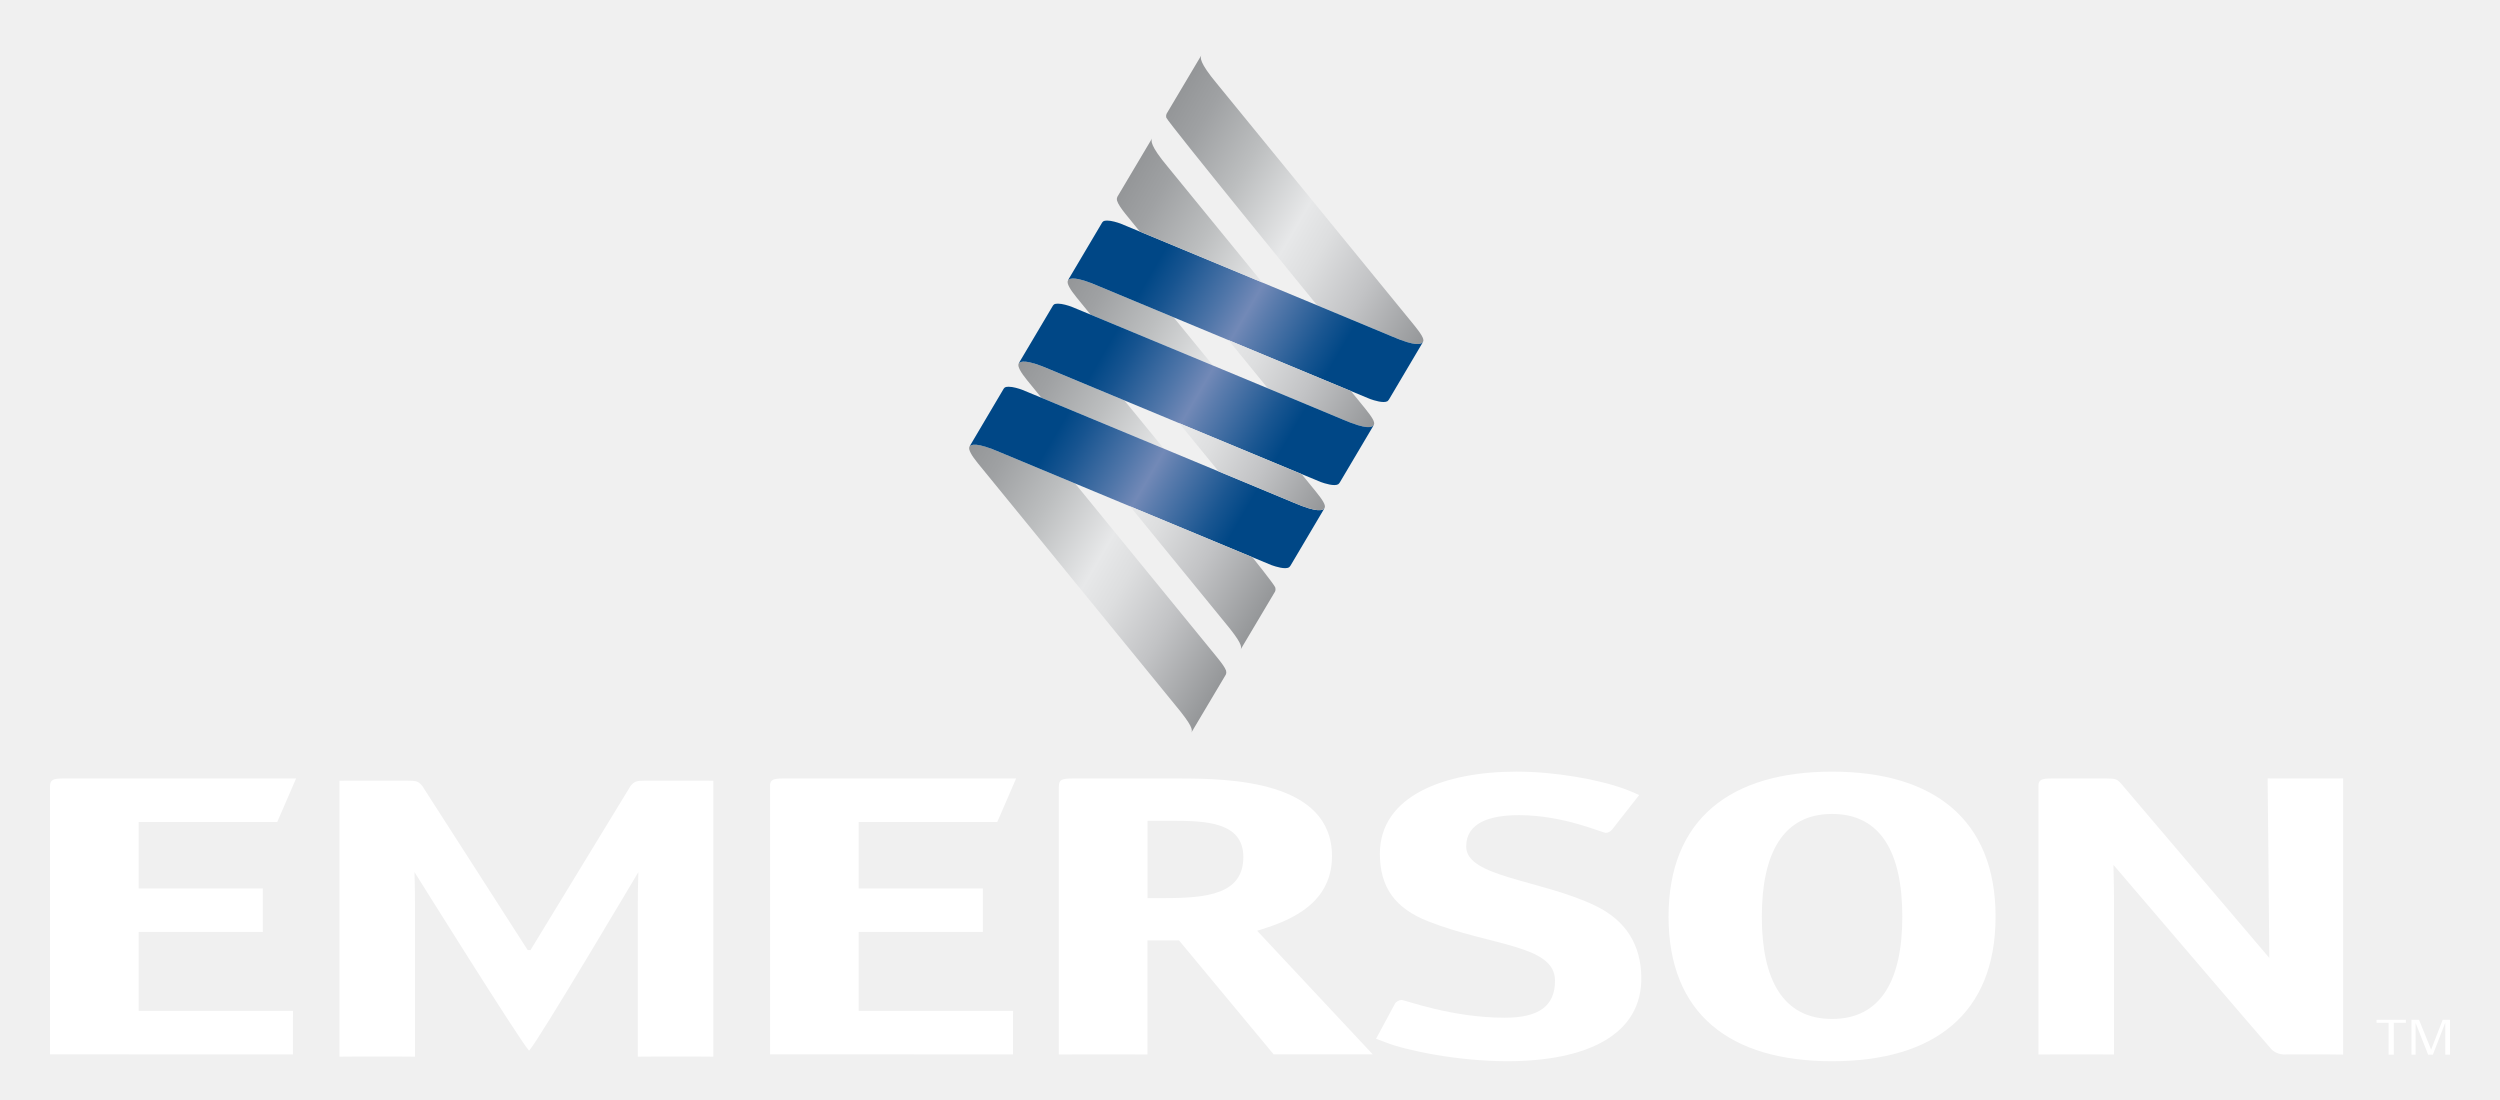
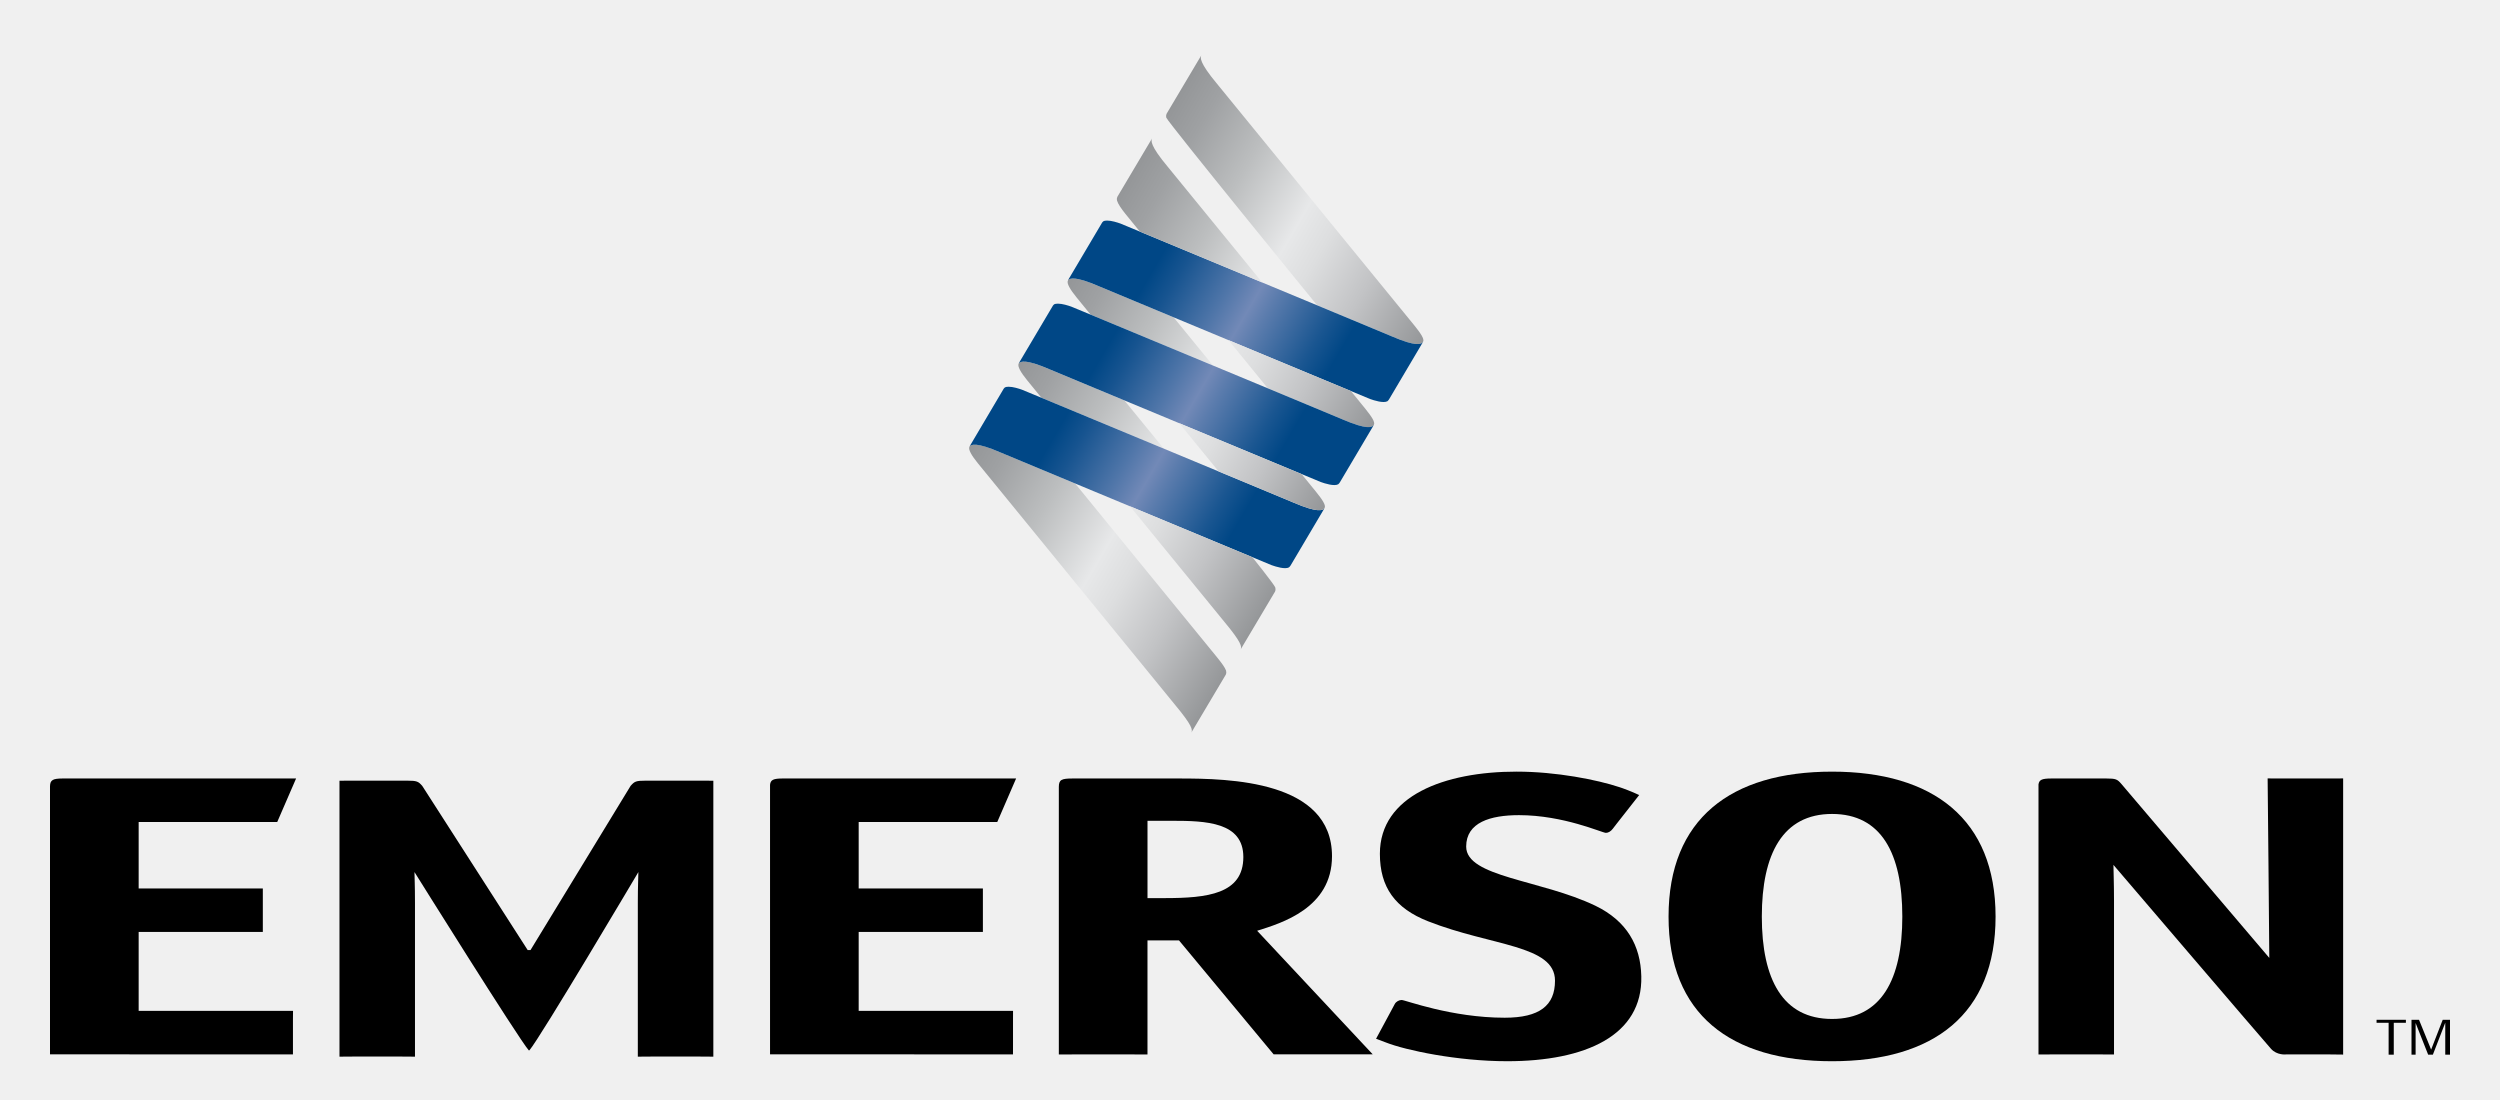
<svg xmlns="http://www.w3.org/2000/svg" xmlns:xlink="http://www.w3.org/1999/xlink" version="1.1" id="Layer_1" x="0px" y="0px" width="250px" height="110px" viewBox="0 0 250 110" enable-background="new 0 0 250 110" xml:space="preserve">
  <g>
-     <g>
-       <path fill="#FFFFFF" d="M114.75,89.811v-7.732h2.426c3.417,0,7.158,0.121,7.158,3.625c0,3.705-3.609,4.107-7.875,4.107H114.75     M114.75,94.041h3.151l9.461,11.393h9.91l-11.558-12.357c2.43-0.768,7.486-2.258,7.486-7.455c0-7.57-10.244-7.773-15.3-7.773    h-10.635c-1.118,0-1.382,0.121-1.382,0.85v26.75c0,0,0.264-0.006,1.382-0.006h6.106l1.377,0.006V94.041z" />
-       <path fill="#FFFFFF" d="M183.205,101.895c-4.924,0-7.023-3.949-7.023-10.232c0-6.281,2.1-10.268,7.023-10.268    c4.925,0,7.027,3.945,7.027,10.268C190.232,97.945,188.13,101.895,183.205,101.895 M199.557,91.662    c0-9.746-6.239-14.498-16.352-14.498s-16.35,4.713-16.35,14.498c0,9.75,6.17,14.461,16.35,14.461    C193.383,106.123,199.557,101.412,199.557,91.662" />
-       <path fill="#FFFFFF" d="M85.868,93.195h12.421v-4.35H85.868v-6.645h13.858l1.885-4.352H78.383H78.27    c-0.912,0.006-1.212,0.119-1.266,0.633v26.951l24.295,0.008l0.002-0.848v-2.656l0.004-0.85H85.868V93.195" />
-       <path fill="#FFFFFF" d="M232.939,77.848h-4.796l-1.38-0.006c0,0,0.167,16.664,0.167,17.949l-14.81-17.418    c-0.392-0.443-0.524-0.525-1.509-0.525h-5.385l-0.153,0.002c-0.857,0.006-1.16,0.119-1.224,0.594v27.004    c0,0,0.262-0.006,1.377-0.006h4.795c1.115,0,1.38,0.006,1.38,0.006V90.094c0-1.854-0.057-3.078-0.057-3.605    c0,0,15.139,17.711,15.751,18.385c0.605,0.68,1.509,0.568,1.509,0.568h4.334l1.376,0.016V77.842L232.939,77.848" />
-       <path fill="#FFFFFF" d="M13.866,93.195h12.417v-4.35H13.866v-6.645h13.857l1.886-4.352H6.378H6.275    C5.287,77.855,5.018,77.988,5,78.627v26.807l24.295,0.008v-0.848v-2.656l0.008-0.85H13.866V93.195" />
-       <path fill="#FFFFFF" d="M52.769,95.008L42.223,78.586c-0.393-0.441-0.524-0.52-1.509-0.52h-5.386l-1.38,0.006v27.594    c0,0,0.264-0.01,1.38-0.01h4.796c1.114,0,1.374,0.01,1.374,0.01V90.311c0-1.854-0.05-2.58-0.05-3.105    c0,0,10.403,16.66,11.432,17.832l0.056-0.002c1.039-1.176,10.902-17.83,10.902-17.83c0,0.525-0.056,1.252-0.056,3.105v15.355    c0,0,0.264-0.01,1.378-0.01h4.792c1.12,0,1.382,0.01,1.382,0.01V78.072l-1.382-0.006h-5.382c-0.987,0-1.116,0.078-1.509,0.52    L53.05,95.008H52.769" />
-       <path fill="#FFFFFF" d="M159.53,90.57c-5.466-2.617-12.912-2.854-12.912-5.912c0-2.418,2.422-3.143,5.28-3.143    c4.47,0,8.32,1.771,8.692,1.771c0.248,0,0.497-0.16,0.684-0.404l0.42-0.545l2.224-2.832c0-0.002,0.002-0.002,0.002-0.002    s-0.01-0.004-0.063-0.025c-0.139-0.066-0.523-0.242-1.063-0.455c-0.438-0.17-0.709-0.264-0.848-0.307    c-2.216-0.736-6.299-1.553-10.296-1.553c-7.205,0-13.662,2.416-13.662,8.217c0,3.344,1.526,5.455,4.819,6.748    c6.334,2.496,12.693,2.355,12.693,5.939c0,2.496-1.552,3.705-5.031,3.705c-5.342,0-9.939-1.773-10.306-1.773    c-0.251,0-0.563,0.164-0.686,0.404l-0.681,1.266l-1.19,2.207l0.973,0.367c1.979,0.783,7.154,1.879,12.138,1.879    c7.827,0,13.56-2.563,13.413-8.498C164.059,94.566,162.696,92.1,159.53,90.57" />
-       <polygon fill="#FFFFFF" points="239.377,102.279 239.377,105.467 238.862,105.467 238.862,102.279 237.656,102.279 237.656,101.979 240.589,101.979 240.589,102.279" />
-       <polygon fill="#FFFFFF" points="244.526,105.467 244.526,102.27 243.287,105.467 242.816,105.467 241.561,102.299 241.561,105.467 241.15,105.467 241.15,101.977 241.901,101.977 243.113,104.963 244.271,101.977 245,101.977 245,105.467" />
+     <g id="text" fill="currentColor">
+       <path d="M114.75,89.811v-7.732h2.426c3.417,0,7.158,0.121,7.158,3.625c0,3.705-3.609,4.107-7.875,4.107H114.75     M114.75,94.041h3.151l9.461,11.393h9.91l-11.558-12.357c2.43-0.768,7.486-2.258,7.486-7.455c0-7.57-10.244-7.773-15.3-7.773    h-10.635c-1.118,0-1.382,0.121-1.382,0.85v26.75c0,0,0.264-0.006,1.382-0.006h6.106l1.377,0.006V94.041z" />
+       <path d="M183.205,101.895c-4.924,0-7.023-3.949-7.023-10.232c0-6.281,2.1-10.268,7.023-10.268    c4.925,0,7.027,3.945,7.027,10.268C190.232,97.945,188.13,101.895,183.205,101.895 M199.557,91.662    c0-9.746-6.239-14.498-16.352-14.498s-16.35,4.713-16.35,14.498c0,9.75,6.17,14.461,16.35,14.461    C193.383,106.123,199.557,101.412,199.557,91.662" />
+       <path d="M85.868,93.195h12.421v-4.35H85.868v-6.645h13.858l1.885-4.352H78.383H78.27    c-0.912,0.006-1.212,0.119-1.266,0.633v26.951l24.295,0.008l0.002-0.848v-2.656l0.004-0.85H85.868V93.195" />
+       <path d="M232.939,77.848h-4.796l-1.38-0.006c0,0,0.167,16.664,0.167,17.949l-14.81-17.418    c-0.392-0.443-0.524-0.525-1.509-0.525h-5.385l-0.153,0.002c-0.857,0.006-1.16,0.119-1.224,0.594v27.004    c0,0,0.262-0.006,1.377-0.006h4.795c1.115,0,1.38,0.006,1.38,0.006V90.094c0-1.854-0.057-3.078-0.057-3.605    c0,0,15.139,17.711,15.751,18.385c0.605,0.68,1.509,0.568,1.509,0.568h4.334l1.376,0.016V77.842L232.939,77.848" />
+       <path d="M13.866,93.195h12.417v-4.35H13.866v-6.645h13.857l1.886-4.352H6.378H6.275    C5.287,77.855,5.018,77.988,5,78.627v26.807l24.295,0.008v-0.848v-2.656l0.008-0.85H13.866V93.195" />
+       <path d="M52.769,95.008L42.223,78.586c-0.393-0.441-0.524-0.52-1.509-0.52h-5.386l-1.38,0.006v27.594    c0,0,0.264-0.01,1.38-0.01h4.796c1.114,0,1.374,0.01,1.374,0.01V90.311c0-1.854-0.05-2.58-0.05-3.105    c0,0,10.403,16.66,11.432,17.832l0.056-0.002c1.039-1.176,10.902-17.83,10.902-17.83c0,0.525-0.056,1.252-0.056,3.105v15.355    c0,0,0.264-0.01,1.378-0.01h4.792c1.12,0,1.382,0.01,1.382,0.01V78.072l-1.382-0.006h-5.382c-0.987,0-1.116,0.078-1.509,0.52    L53.05,95.008H52.769" />
+       <path d="M159.53,90.57c-5.466-2.617-12.912-2.854-12.912-5.912c0-2.418,2.422-3.143,5.28-3.143    c4.47,0,8.32,1.771,8.692,1.771c0.248,0,0.497-0.16,0.684-0.404l0.42-0.545l2.224-2.832c0-0.002,0.002-0.002,0.002-0.002    s-0.01-0.004-0.063-0.025c-0.139-0.066-0.523-0.242-1.063-0.455c-0.438-0.17-0.709-0.264-0.848-0.307    c-2.216-0.736-6.299-1.553-10.296-1.553c-7.205,0-13.662,2.416-13.662,8.217c0,3.344,1.526,5.455,4.819,6.748    c6.334,2.496,12.693,2.355,12.693,5.939c0,2.496-1.552,3.705-5.031,3.705c-5.342,0-9.939-1.773-10.306-1.773    c-0.251,0-0.563,0.164-0.686,0.404l-0.681,1.266l-1.19,2.207l0.973,0.367c1.979,0.783,7.154,1.879,12.138,1.879    c7.827,0,13.56-2.563,13.413-8.498C164.059,94.566,162.696,92.1,159.53,90.57" />
+       <polygon points="239.377,102.279 239.377,105.467 238.862,105.467 238.862,102.279 237.656,102.279 237.656,101.979 240.589,101.979 240.589,102.279" />
+       <polygon points="244.526,105.467 244.526,102.27 243.287,105.467 242.816,105.467 241.561,102.299 241.561,105.467 241.15,105.467 241.15,101.977 241.901,101.977 243.113,104.963 244.271,101.977 245,101.977 245,105.467" />
    </g>
    <g>
      <defs>
        <path id="SVGID_1_" d="M116.662,11.369c-0.033,0.068-0.075,0.203-0.033,0.395c0.206,0.528,15.079,18.761,15.079,18.761     l7.509,3.125c2.411,1.037,2.896,0.765,3.059,0.58l0.036-0.062c0.146-0.277-0.268-0.865-0.869-1.615L121.718,8.398     c-1.838-2.203-1.678-2.642-1.587-2.865L116.662,11.369z" />
      </defs>
      <clipPath id="SVGID_2_">
        <use xlink:href="#SVGID_1_" overflow="visible" />
      </clipPath>
      <linearGradient id="SVGID_3_" gradientUnits="userSpaceOnUse" x1="-200.106" y1="462.805" x2="-198.133" y2="462.805" gradientTransform="matrix(14.7245, 8.6009, 8.6009, -14.7245, -917.927, 8547.97)">
        <stop offset="0" style="stop-color: rgb(148, 150, 152);" />
        <stop offset="0.103" style="stop-color: rgb(159, 161, 163);" />
        <stop offset="0.284" style="stop-color: rgb(188, 190, 191);" />
        <stop offset="0.5" style="stop-color: rgb(231, 232, 233);" />
        <stop offset="0.6" style="stop-color: rgb(221, 222, 223);" />
        <stop offset="0.772" style="stop-color: rgb(194, 195, 197);" />
        <stop offset="0.993" style="stop-color: rgb(150, 152, 154);" />
        <stop offset="1" style="stop-color: rgb(148, 150, 152);" />
      </linearGradient>
      <polygon clip-path="url(#SVGID_2_)" fill="url(#SVGID_3_)" points="123.169,-5.736 155.156,12.949 135.878,45.956 103.889,27.271" />
    </g>
    <g>
      <defs>
        <path id="SVGID_4_" d="M106.815,28.008l-0.019,0.037c-0.16,0.276,0.223,0.908,0.827,1.655l1.436,1.763l12.236,5.085l-3.933-4.815     l-7.511-3.125c-1.372-0.592-2.118-0.757-2.534-0.757c-0.004,0-0.006,0-0.01,0C107.016,27.851,106.887,27.935,106.815,28.008" />
      </defs>
      <clipPath id="SVGID_5_">
        <use xlink:href="#SVGID_4_" overflow="visible" />
      </clipPath>
      <linearGradient id="SVGID_6_" gradientUnits="userSpaceOnUse" x1="-219.748" y1="473.059" x2="-217.775" y2="473.059" gradientTransform="matrix(7.3568, 4.2972, 4.2972, -7.3568, -309.391, 4452.51)">
        <stop offset="0" style="stop-color: rgb(148, 150, 152);" />
        <stop offset="0.206" style="stop-color: rgb(159, 161, 163);" />
        <stop offset="0.568" style="stop-color: rgb(188, 190, 191);" />
        <stop offset="1" style="stop-color: rgb(231, 232, 233);" />
      </linearGradient>
      <polygon clip-path="url(#SVGID_5_)" fill="url(#SVGID_6_)" points="110.365,21.466 125.083,30.064 117.566,42.933 102.848,34.336" />
    </g>
    <g>
      <defs>
        <path id="SVGID_7_" d="M110.326,22.135c-0.017,0.01-0.092,0.084-0.106,0.11l-3.436,5.802c0.01-0.013,0.017-0.025,0.031-0.039     c0.175-0.181,0.69-0.412,3.035,0.6l27.152,11.29c0.41,0.148,1.351,0.445,1.74,0.226c0.04-0.025,0.146-0.152,0.165-0.193     l3.384-5.719c-0.006,0.006-0.011,0.011-0.017,0.019c-0.162,0.185-0.647,0.457-3.059-0.58l-27.168-11.295     c-0.312-0.112-0.898-0.299-1.339-0.299C110.56,22.056,110.425,22.079,110.326,22.135" />
      </defs>
      <clipPath id="SVGID_8_">
        <use xlink:href="#SVGID_7_" overflow="visible" />
      </clipPath>
      <linearGradient id="SVGID_9_" gradientUnits="userSpaceOnUse" x1="-200.038" y1="462.414" x2="-198.065" y2="462.414" gradientTransform="matrix(14.778, 8.6321, 8.6321, -14.778, -925.51, 8582.99)">
        <stop offset="0" style="stop-color: rgb(0, 71, 134);" />
        <stop offset="0.202" style="stop-color: rgb(0, 71, 134);" />
        <stop offset="0.275" style="stop-color: rgb(23, 84, 144);" />
        <stop offset="0.425" style="stop-color: rgb(80, 118, 169);" />
        <stop offset="0.506" style="stop-color: rgb(114, 137, 183);" />
        <stop offset="0.56" style="stop-color: rgb(91, 124, 173);" />
        <stop offset="0.725" style="stop-color: rgb(26, 86, 145);" />
        <stop offset="0.803" style="stop-color: rgb(0, 71, 134);" />
        <stop offset="1" style="stop-color: rgb(0, 71, 134);" />
      </linearGradient>
      <polygon clip-path="url(#SVGID_8_)" fill="url(#SVGID_9_)" points="115.818,6.59 150.258,26.708 133.259,55.809 98.819,35.691" />
    </g>
    <g>
      <defs>
        <path id="SVGID_10_" d="M101.888,36.323l-0.017,0.031c-0.158,0.275,0.225,0.908,0.829,1.653l1.436,1.763l11.932,4.964     l0.081,0.031l0.226,0.092l-3.935-4.813l-7.513-3.125c-1.372-0.593-2.116-0.761-2.532-0.761     C102.093,36.158,101.961,36.246,101.888,36.323" />
      </defs>
      <clipPath id="SVGID_11_">
        <use xlink:href="#SVGID_10_" overflow="visible" />
      </clipPath>
      <linearGradient id="SVGID_12_" gradientUnits="userSpaceOnUse" x1="-219.749" y1="472.499" x2="-217.776" y2="472.499" gradientTransform="matrix(7.3576, 4.2977, 4.2977, -7.3576, -311.957, 4457.17)">
        <stop offset="0" style="stop-color: rgb(148, 150, 152);" />
        <stop offset="0.206" style="stop-color: rgb(159, 161, 163);" />
        <stop offset="0.568" style="stop-color: rgb(188, 190, 191);" />
        <stop offset="1" style="stop-color: rgb(231, 232, 233);" />
      </linearGradient>
      <polygon clip-path="url(#SVGID_11_)" fill="url(#SVGID_12_)" points="105.441,29.773 120.164,38.372 112.645,51.244 97.925,42.646" />
    </g>
    <g>
      <defs>
        <path id="SVGID_13_" d="M96.965,44.63l-0.017,0.031c-0.16,0.275,0.227,0.908,0.829,1.653l19.72,24.16     c1.759,2.105,1.78,2.533,1.63,2.797l3.428-5.766c0,0,0.125-0.166,0.05-0.449c-0.116-0.318-0.441-0.756-0.854-1.27l-14.236-17.436     l-7.513-3.125c-1.368-0.593-2.116-0.759-2.532-0.759C97.169,44.466,97.036,44.553,96.965,44.63" />
      </defs>
      <clipPath id="SVGID_14_">
        <use xlink:href="#SVGID_13_" overflow="visible" />
      </clipPath>
      <linearGradient id="SVGID_15_" gradientUnits="userSpaceOnUse" x1="-200.119" y1="461.546" x2="-198.145" y2="461.546" gradientTransform="matrix(14.7197, 8.5981, 8.5981, -14.7197, -928.703, 8564.16)">
        <stop offset="0" style="stop-color: rgb(148, 150, 152);" />
        <stop offset="0.103" style="stop-color: rgb(159, 161, 163);" />
        <stop offset="0.284" style="stop-color: rgb(188, 190, 191);" />
        <stop offset="0.5" style="stop-color: rgb(231, 232, 233);" />
        <stop offset="0.6" style="stop-color: rgb(221, 222, 223);" />
        <stop offset="0.772" style="stop-color: rgb(194, 195, 197);" />
        <stop offset="0.993" style="stop-color: rgb(150, 152, 154);" />
        <stop offset="1" style="stop-color: rgb(148, 150, 152);" />
      </linearGradient>
      <polygon clip-path="url(#SVGID_14_)" fill="url(#SVGID_15_)" points="103.374,33.19 135.225,51.795 116.094,84.549 84.243,65.943" />
    </g>
    <g>
      <defs>
        <path id="SVGID_16_" d="M100.479,38.751c-0.015,0.008-0.038,0.039-0.04,0.041c-0.023,0.025-0.052,0.046-0.064,0.069     c0,0-3.42,5.783-3.411,5.77c0.172-0.183,0.675-0.426,3.037,0.595l27.15,11.288c0.412,0.148,1.354,0.445,1.744,0.225     c0.04-0.021,0.146-0.156,0.165-0.193l3.384-5.718c-0.002,0.006-0.009,0.014-0.015,0.018c-0.16,0.183-0.642,0.462-3.061-0.58     l-25.235-10.494l-1.933-0.8c-0.314-0.114-0.898-0.298-1.335-0.298C100.713,38.672,100.578,38.695,100.479,38.751" />
      </defs>
      <clipPath id="SVGID_17_">
        <use xlink:href="#SVGID_16_" overflow="visible" />
      </clipPath>
      <linearGradient id="SVGID_18_" gradientUnits="userSpaceOnUse" x1="-200.046" y1="461.858" x2="-198.073" y2="461.858" gradientTransform="matrix(14.7748, 8.6302, 8.6302, -14.7748, -930.213, 8589.6)">
        <stop offset="0" style="stop-color: rgb(0, 71, 134);" />
        <stop offset="0.202" style="stop-color: rgb(0, 71, 134);" />
        <stop offset="0.275" style="stop-color: rgb(23, 84, 144);" />
        <stop offset="0.425" style="stop-color: rgb(80, 118, 169);" />
        <stop offset="0.506" style="stop-color: rgb(114, 137, 183);" />
        <stop offset="0.56" style="stop-color: rgb(91, 124, 173);" />
        <stop offset="0.725" style="stop-color: rgb(26, 86, 145);" />
        <stop offset="0.803" style="stop-color: rgb(0, 71, 134);" />
        <stop offset="1" style="stop-color: rgb(0, 71, 134);" />
      </linearGradient>
      <polygon clip-path="url(#SVGID_17_)" fill="url(#SVGID_18_)" points="105.983,23.216 140.41,43.324 123.416,72.416 88.991,52.307" />
    </g>
    <g>
      <defs>
        <path id="SVGID_19_" d="M122.85,34.015l3.933,4.817l7.512,3.125c2.416,1.039,2.896,0.763,3.058,0.58l0.037-0.06     c0.148-0.28-0.267-0.867-0.869-1.615l-1.432-1.759L122.85,34.015z" />
      </defs>
      <clipPath id="SVGID_20_">
        <use xlink:href="#SVGID_19_" overflow="visible" />
      </clipPath>
      <linearGradient id="SVGID_21_" gradientUnits="userSpaceOnUse" x1="-218.746" y1="473.214" x2="-216.772" y2="473.214" gradientTransform="matrix(7.3616, 4.3001, 4.3001, -7.3616, -301.758, 4458.4)">
        <stop offset="0" style="stop-color: rgb(231, 232, 233);" />
        <stop offset="0.201" style="stop-color: rgb(221, 222, 223);" />
        <stop offset="0.544" style="stop-color: rgb(194, 195, 197);" />
        <stop offset="0.985" style="stop-color: rgb(150, 152, 154);" />
        <stop offset="1" style="stop-color: rgb(148, 150, 152);" />
      </linearGradient>
      <polygon clip-path="url(#SVGID_20_)" fill="url(#SVGID_21_)" points="126.586,27.619 141.448,36.3 133.801,49.394 118.938,40.713" />
    </g>
    <g>
      <defs>
        <path id="SVGID_22_" d="M105.401,30.442c-0.011,0.009-0.088,0.084-0.102,0.111l-3.438,5.8c0.008-0.01,0.018-0.021,0.027-0.031     c0.173-0.183,0.673-0.426,3.037,0.595l27.153,11.286c0.412,0.15,1.353,0.445,1.739,0.226c0.045-0.021,0.146-0.154,0.168-0.193     l3.386-5.719c-0.004,0.008-0.012,0.014-0.02,0.02c-0.162,0.183-0.642,0.458-3.058-0.58l-7.512-3.125l-17.724-7.369l-1.933-0.802     c-0.312-0.111-0.898-0.296-1.337-0.296C105.636,30.365,105.501,30.386,105.401,30.442" />
      </defs>
      <clipPath id="SVGID_23_">
        <use xlink:href="#SVGID_22_" overflow="visible" />
      </clipPath>
      <linearGradient id="SVGID_24_" gradientUnits="userSpaceOnUse" x1="-200.04" y1="462.135" x2="-198.066" y2="462.135" gradientTransform="matrix(14.7786, 8.6324, 8.6324, -14.7786, -928.033, 8587.5)">
        <stop offset="0" style="stop-color: rgb(0, 71, 134);" />
        <stop offset="0.202" style="stop-color: rgb(0, 71, 134);" />
        <stop offset="0.275" style="stop-color: rgb(23, 84, 144);" />
        <stop offset="0.425" style="stop-color: rgb(80, 118, 169);" />
        <stop offset="0.506" style="stop-color: rgb(114, 137, 183);" />
        <stop offset="0.56" style="stop-color: rgb(91, 124, 173);" />
        <stop offset="0.725" style="stop-color: rgb(26, 86, 145);" />
        <stop offset="0.803" style="stop-color: rgb(0, 71, 134);" />
        <stop offset="1" style="stop-color: rgb(0, 71, 134);" />
      </linearGradient>
      <polygon clip-path="url(#SVGID_23_)" fill="url(#SVGID_24_)" points="110.895,14.899 145.333,35.017 128.338,64.115 93.897,43.998" />
    </g>
    <g>
      <defs>
        <path id="SVGID_25_" d="M113.001,50.631l9.421,11.535c1.761,2.111,1.778,2.533,1.63,2.799l3.445-5.795     c0.033-0.066,0.087-0.213,0.029-0.428c-0.118-0.313-2.286-3.021-2.286-3.021L113.001,50.631z" />
      </defs>
      <clipPath id="SVGID_26_">
        <use xlink:href="#SVGID_25_" overflow="visible" />
      </clipPath>
      <linearGradient id="SVGID_27_" gradientUnits="userSpaceOnUse" x1="-218.753" y1="471.959" x2="-216.78" y2="471.959" gradientTransform="matrix(7.3616, 4.3001, 4.3001, -7.3616, -307.336, 4467.84)">
        <stop offset="0" style="stop-color: rgb(231, 232, 233);" />
        <stop offset="0.201" style="stop-color: rgb(221, 222, 223);" />
        <stop offset="0.544" style="stop-color: rgb(194, 195, 197);" />
        <stop offset="0.985" style="stop-color: rgb(150, 152, 154);" />
        <stop offset="1" style="stop-color: rgb(148, 150, 152);" />
      </linearGradient>
      <polygon clip-path="url(#SVGID_26_)" fill="url(#SVGID_27_)" points="116.71,44.281 133.825,54.279 123.873,71.314 106.76,61.318" />
    </g>
    <g>
      <defs>
        <path id="SVGID_28_" d="M117.924,42.322l3.935,4.817l7.511,3.125c2.419,1.042,2.9,0.763,3.061,0.58l0.034-0.058     c0.146-0.281-0.266-0.867-0.869-1.615l-1.432-1.759L117.924,42.322z" />
      </defs>
      <clipPath id="SVGID_29_">
        <use xlink:href="#SVGID_28_" overflow="visible" />
      </clipPath>
      <linearGradient id="SVGID_30_" gradientUnits="userSpaceOnUse" x1="-218.745" y1="472.65" x2="-216.772" y2="472.65" gradientTransform="matrix(7.3627, 4.3007, 4.3007, -7.3627, -304.349, 4463.21)">
        <stop offset="0" style="stop-color: rgb(231, 232, 233);" />
        <stop offset="0.045" style="stop-color: rgb(231, 232, 233);" />
        <stop offset="0.237" style="stop-color: rgb(221, 222, 223);" />
        <stop offset="0.564" style="stop-color: rgb(194, 195, 197);" />
        <stop offset="0.986" style="stop-color: rgb(150, 152, 154);" />
        <stop offset="1" style="stop-color: rgb(148, 150, 152);" />
      </linearGradient>
      <polygon clip-path="url(#SVGID_29_)" fill="url(#SVGID_30_)" points="121.661,35.926 136.523,44.607 128.875,57.703 114.013,49.02" />
    </g>
    <g>
      <defs>
        <path id="SVGID_31_" d="M111.739,19.676c-0.033,0.063-0.077,0.197-0.035,0.387c0.098,0.328,0.416,0.8,0.842,1.33l1.436,1.763     l12.238,5.085l-9.423-11.537c-1.842-2.203-1.682-2.64-1.591-2.865L111.739,19.676z" />
      </defs>
      <clipPath id="SVGID_32_">
        <use xlink:href="#SVGID_31_" overflow="visible" />
      </clipPath>
      <linearGradient id="SVGID_33_" gradientUnits="userSpaceOnUse" x1="-219.716" y1="473.754" x2="-217.742" y2="473.754" gradientTransform="matrix(7.3624, 4.3005, 4.3005, -7.3624, -306.777, 4450.42)">
        <stop offset="0" style="stop-color: rgb(148, 150, 152);" />
        <stop offset="0.206" style="stop-color: rgb(159, 161, 163);" />
        <stop offset="0.568" style="stop-color: rgb(188, 190, 191);" />
        <stop offset="1" style="stop-color: rgb(231, 232, 233);" />
      </linearGradient>
      <polygon clip-path="url(#SVGID_32_)" fill="url(#SVGID_33_)" points="115.365,7.498 132.492,17.503 122.516,34.581 105.39,24.579" />
    </g>
  </g>
</svg>
